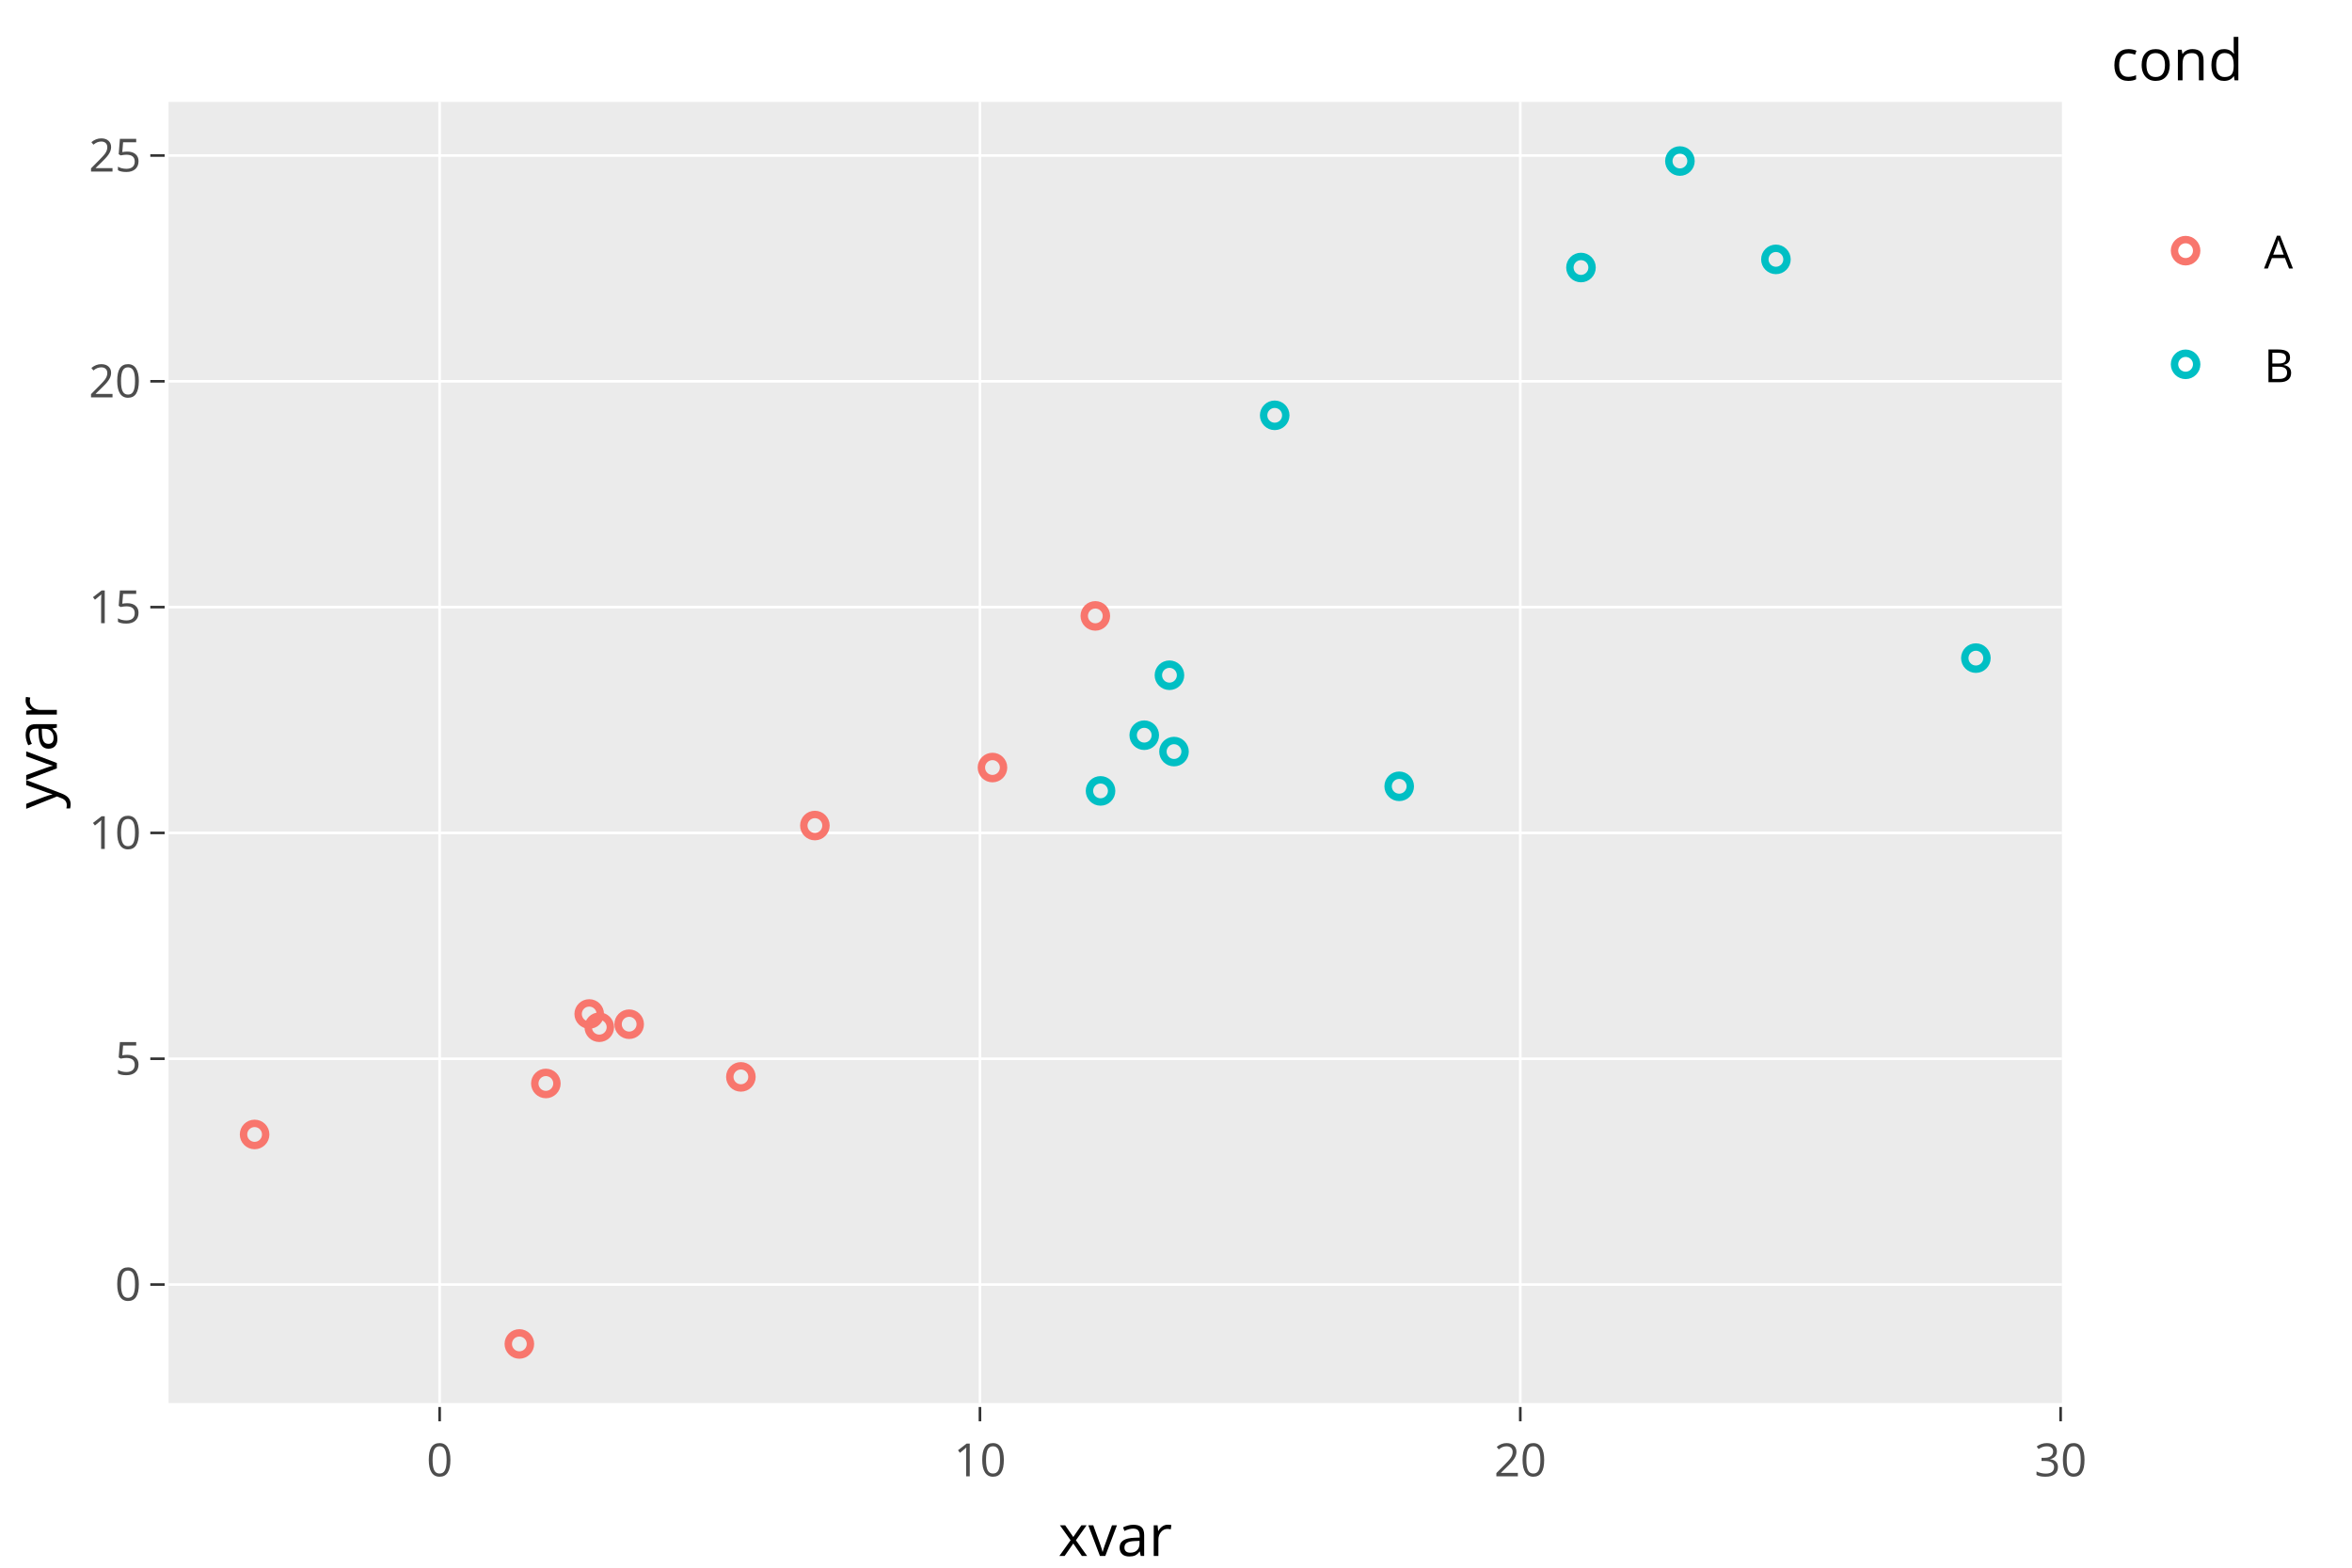
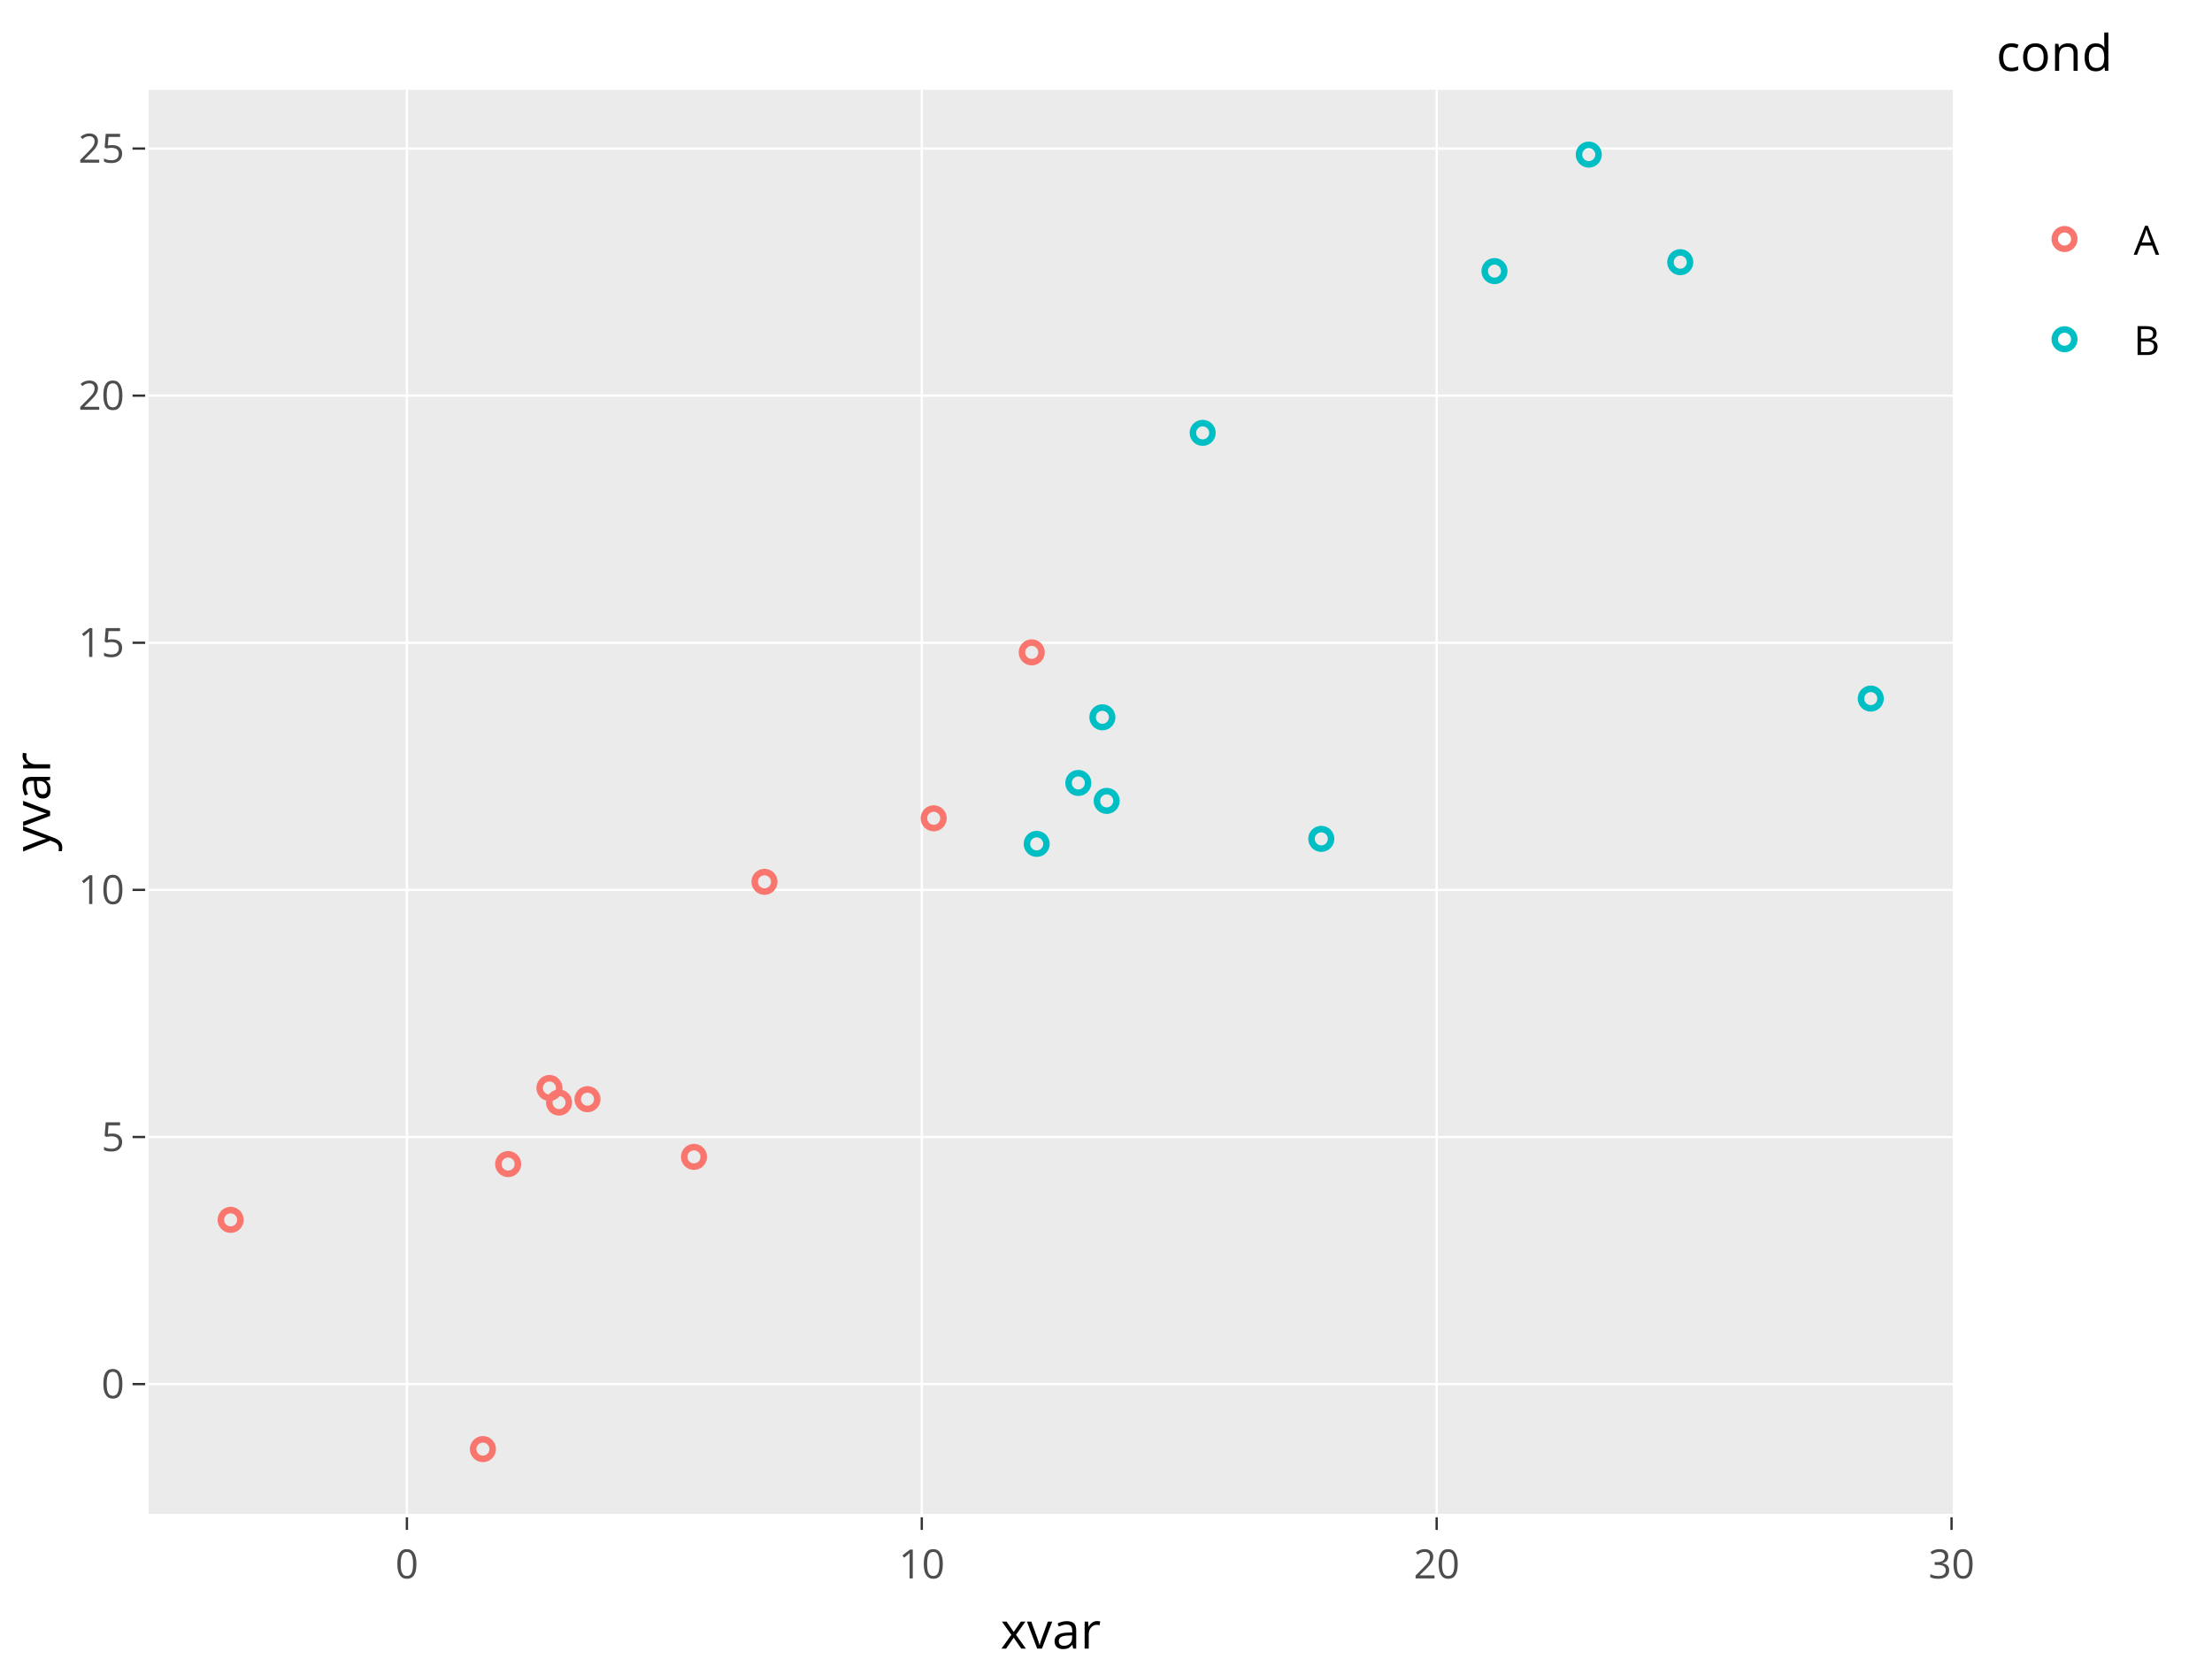
- <svg xmlns="http://www.w3.org/2000/svg" class="main-svg" width="600" height="400" viewBox="0 0 600 400">
-   <rect x="0" y="0" width="600" height="400" style="fill: rgb(255, 255, 255); fill-opacity: 1;" />
+ <svg xmlns="http://www.w3.org/2000/svg" class="main-svg" width="640" height="480" viewBox="0 0 640 480">
+   <rect x="0" y="0" width="640" height="480" style="fill: rgb(255, 255, 255); fill-opacity: 1;" />
  <defs id="defs-">
    <g class="clips">
      <clipPath id="clipxyplot" class="plotclip">
-         <rect width="483" height="332" />
+         <rect width="522" height="412" />
      </clipPath>
      <clipPath class="axesclip" id="clipx">
-         <rect x="43" y="0" width="483" height="400" />
+         <rect x="43" y="0" width="522" height="480" />
      </clipPath>
      <clipPath class="axesclip" id="clipy">
-         <rect x="0" y="26" width="600" height="332" />
+         <rect x="0" y="26" width="640" height="412" />
      </clipPath>
      <clipPath class="axesclip" id="clipxy">
-         <rect x="43" y="26" width="483" height="332" />
+         <rect x="43" y="26" width="522" height="412" />
      </clipPath>
    </g>
    <g class="gradients" />
  </defs>
  <g class="bglayer">
-     <rect class="bg" x="43" y="26" width="483" height="332" style="fill: rgb(235, 235, 235); fill-opacity: 1; stroke-width: 0;" />
+     <rect class="bg" x="43" y="26" width="522" height="412" style="fill: rgb(235, 235, 235); fill-opacity: 1; stroke-width: 0;" />
  </g>
  <g class="layer-below">
    <g class="imagelayer" />
    <g class="shapelayer" />
  </g>
  <g class="cartesianlayer">
    <g class="subplot xy">
      <g class="layer-subplot">
        <g class="shapelayer" />
        <g class="imagelayer" />
      </g>
      <g class="gridlayer">
        <g class="x">
-           <path class="xgrid crisp" d="M0,26v332" transform="translate(112.15,0)" style="stroke: rgb(255, 255, 255); stroke-opacity: 1; stroke-width: 0.664px;" />
-           <path class="xgrid crisp" d="M0,26v332" transform="translate(249.99,0)" style="stroke: rgb(255, 255, 255); stroke-opacity: 1; stroke-width: 0.664px;" />
-           <path class="xgrid crisp" d="M0,26v332" transform="translate(387.83,0)" style="stroke: rgb(255, 255, 255); stroke-opacity: 1; stroke-width: 0.664px;" />
+           <path class="xgrid crisp" d="M0,26v412" transform="translate(117.73,0)" style="stroke: rgb(255, 255, 255); stroke-opacity: 1; stroke-width: 0.664px;" />
+           <path class="xgrid crisp" d="M0,26v412" transform="translate(266.7,0)" style="stroke: rgb(255, 255, 255); stroke-opacity: 1; stroke-width: 0.664px;" />
+           <path class="xgrid crisp" d="M0,26v412" transform="translate(415.67,0)" style="stroke: rgb(255, 255, 255); stroke-opacity: 1; stroke-width: 0.664px;" />
        </g>
        <g class="y">
-           <path class="ygrid crisp" d="M43,0h483" transform="translate(0,327.75)" style="stroke: rgb(255, 255, 255); stroke-opacity: 1; stroke-width: 0.664px;" />
-           <path class="ygrid crisp" d="M43,0h483" transform="translate(0,270.14)" style="stroke: rgb(255, 255, 255); stroke-opacity: 1; stroke-width: 0.664px;" />
-           <path class="ygrid crisp" d="M43,0h483" transform="translate(0,212.52)" style="stroke: rgb(255, 255, 255); stroke-opacity: 1; stroke-width: 0.664px;" />
-           <path class="ygrid crisp" d="M43,0h483" transform="translate(0,154.91)" style="stroke: rgb(255, 255, 255); stroke-opacity: 1; stroke-width: 0.664px;" />
-           <path class="ygrid crisp" d="M43,0h483" transform="translate(0,97.29)" style="stroke: rgb(255, 255, 255); stroke-opacity: 1; stroke-width: 0.664px;" />
-           <path class="ygrid crisp" d="M43,0h483" transform="translate(0,39.68)" style="stroke: rgb(255, 255, 255); stroke-opacity: 1; stroke-width: 0.664px;" />
+           <path class="ygrid crisp" d="M43,0h522" transform="translate(0,400.46)" style="stroke: rgb(255, 255, 255); stroke-opacity: 1; stroke-width: 0.664px;" />
+           <path class="ygrid crisp" d="M43,0h522" transform="translate(0,328.97)" style="stroke: rgb(255, 255, 255); stroke-opacity: 1; stroke-width: 0.664px;" />
+           <path class="ygrid crisp" d="M43,0h522" transform="translate(0,257.47)" style="stroke: rgb(255, 255, 255); stroke-opacity: 1; stroke-width: 0.664px;" />
+           <path class="ygrid crisp" d="M43,0h522" transform="translate(0,185.97)" style="stroke: rgb(255, 255, 255); stroke-opacity: 1; stroke-width: 0.664px;" />
+           <path class="ygrid crisp" d="M43,0h522" transform="translate(0,114.47)" style="stroke: rgb(255, 255, 255); stroke-opacity: 1; stroke-width: 0.664px;" />
+           <path class="ygrid crisp" d="M43,0h522" transform="translate(0,42.98)" style="stroke: rgb(255, 255, 255); stroke-opacity: 1; stroke-width: 0.664px;" />
        </g>
      </g>
      <g class="zerolinelayer" />
      <path class="xlines-below" />
      <path class="ylines-below" />
      <g class="overlines-below" />
      <g class="xaxislayer-below" />
      <g class="yaxislayer-below" />
      <g class="overaxes-below" />
      <g class="plot" transform="translate(43, 26)" clip-path="url(#clipxyplot)">
        <g class="scatterlayer mlayer">
          <g class="trace scatter trace-vdiffr-plotly-1" style="stroke-miterlimit: 2; opacity: 1;">
            <g class="points">
-               <path class="point" transform="translate(89.49,316.91)" d="M2.83,0A2.83,2.83 0 1,1 0,-2.83A2.83,2.83 0 0,1 2.83,0Z" style="opacity: 1; stroke: rgb(248, 118, 109); stroke-opacity: 1; stroke-width: 1.89px; fill: none;" />
-               <path class="point" transform="translate(21.95,263.46)" d="M2.83,0A2.83,2.83 0 1,1 0,-2.83A2.83,2.83 0 0,1 2.83,0Z" style="opacity: 1; stroke: rgb(248, 118, 109); stroke-opacity: 1; stroke-width: 1.89px; fill: none;" />
-               <path class="point" transform="translate(96.25,250.45)" d="M2.83,0A2.83,2.83 0 1,1 0,-2.83A2.83,2.83 0 0,1 2.83,0Z" style="opacity: 1; stroke: rgb(248, 118, 109); stroke-opacity: 1; stroke-width: 1.89px; fill: none;" />
-               <path class="point" transform="translate(146,248.77)" d="M2.83,0A2.83,2.83 0 1,1 0,-2.83A2.83,2.83 0 0,1 2.83,0Z" style="opacity: 1; stroke: rgb(248, 118, 109); stroke-opacity: 1; stroke-width: 1.89px; fill: none;" />
-               <path class="point" transform="translate(109.88,236.1)" d="M2.83,0A2.83,2.83 0 1,1 0,-2.83A2.83,2.83 0 0,1 2.83,0Z" style="opacity: 1; stroke: rgb(248, 118, 109); stroke-opacity: 1; stroke-width: 1.89px; fill: none;" />
-               <path class="point" transform="translate(107.31,232.72)" d="M2.83,0A2.83,2.83 0 1,1 0,-2.83A2.83,2.83 0 0,1 2.83,0Z" style="opacity: 1; stroke: rgb(248, 118, 109); stroke-opacity: 1; stroke-width: 1.89px; fill: none;" />
-               <path class="point" transform="translate(117.5,235.33)" d="M2.83,0A2.83,2.83 0 1,1 0,-2.83A2.83,2.83 0 0,1 2.83,0Z" style="opacity: 1; stroke: rgb(248, 118, 109); stroke-opacity: 1; stroke-width: 1.89px; fill: none;" />
-               <path class="point" transform="translate(164.88,184.64)" d="M2.83,0A2.83,2.83 0 1,1 0,-2.83A2.83,2.83 0 0,1 2.83,0Z" style="opacity: 1; stroke: rgb(248, 118, 109); stroke-opacity: 1; stroke-width: 1.89px; fill: none;" />
-               <path class="point" transform="translate(236.42,131.15)" d="M2.83,0A2.83,2.83 0 1,1 0,-2.83A2.83,2.83 0 0,1 2.83,0Z" style="opacity: 1; stroke: rgb(248, 118, 109); stroke-opacity: 1; stroke-width: 1.89px; fill: none;" />
-               <path class="point" transform="translate(210.18,169.84)" d="M2.83,0A2.83,2.83 0 1,1 0,-2.83A2.83,2.83 0 0,1 2.83,0Z" style="opacity: 1; stroke: rgb(248, 118, 109); stroke-opacity: 1; stroke-width: 1.89px; fill: none;" />
+               <path class="point" transform="translate(96.72,393.27)" d="M2.83,0A2.83,2.83 0 1,1 0,-2.83A2.83,2.83 0 0,1 2.83,0Z" style="opacity: 1; stroke: rgb(248, 118, 109); stroke-opacity: 1; stroke-width: 1.89px; fill: none;" />
+               <path class="point" transform="translate(23.73,326.94)" d="M2.83,0A2.83,2.83 0 1,1 0,-2.83A2.83,2.83 0 0,1 2.83,0Z" style="opacity: 1; stroke: rgb(248, 118, 109); stroke-opacity: 1; stroke-width: 1.89px; fill: none;" />
+               <path class="point" transform="translate(104.02,310.8)" d="M2.83,0A2.83,2.83 0 1,1 0,-2.83A2.83,2.83 0 0,1 2.83,0Z" style="opacity: 1; stroke: rgb(248, 118, 109); stroke-opacity: 1; stroke-width: 1.89px; fill: none;" />
+               <path class="point" transform="translate(157.79,308.72)" d="M2.83,0A2.83,2.83 0 1,1 0,-2.83A2.83,2.83 0 0,1 2.83,0Z" style="opacity: 1; stroke: rgb(248, 118, 109); stroke-opacity: 1; stroke-width: 1.89px; fill: none;" />
+               <path class="point" transform="translate(118.75,293)" d="M2.83,0A2.83,2.83 0 1,1 0,-2.83A2.83,2.83 0 0,1 2.83,0Z" style="opacity: 1; stroke: rgb(248, 118, 109); stroke-opacity: 1; stroke-width: 1.89px; fill: none;" />
+               <path class="point" transform="translate(115.97,288.79)" d="M2.83,0A2.83,2.83 0 1,1 0,-2.83A2.83,2.83 0 0,1 2.83,0Z" style="opacity: 1; stroke: rgb(248, 118, 109); stroke-opacity: 1; stroke-width: 1.89px; fill: none;" />
+               <path class="point" transform="translate(126.98,292.03)" d="M2.83,0A2.83,2.83 0 1,1 0,-2.83A2.83,2.83 0 0,1 2.83,0Z" style="opacity: 1; stroke: rgb(248, 118, 109); stroke-opacity: 1; stroke-width: 1.89px; fill: none;" />
+               <path class="point" transform="translate(178.19,229.14)" d="M2.83,0A2.83,2.83 0 1,1 0,-2.83A2.83,2.83 0 0,1 2.83,0Z" style="opacity: 1; stroke: rgb(248, 118, 109); stroke-opacity: 1; stroke-width: 1.89px; fill: none;" />
+               <path class="point" transform="translate(255.51,162.75)" d="M2.83,0A2.83,2.83 0 1,1 0,-2.83A2.83,2.83 0 0,1 2.83,0Z" style="opacity: 1; stroke: rgb(248, 118, 109); stroke-opacity: 1; stroke-width: 1.89px; fill: none;" />
+               <path class="point" transform="translate(227.15,210.76)" d="M2.83,0A2.83,2.83 0 1,1 0,-2.83A2.83,2.83 0 0,1 2.83,0Z" style="opacity: 1; stroke: rgb(248, 118, 109); stroke-opacity: 1; stroke-width: 1.89px; fill: none;" />
            </g>
          </g>
          <g class="trace scatter trace-vdiffr-plotly-2" style="stroke-miterlimit: 2; opacity: 1;">
            <g class="points">
-               <path class="point" transform="translate(248.9,161.59)" d="M2.83,0A2.83,2.83 0 1,1 0,-2.83A2.83,2.83 0 0,1 2.83,0Z" style="opacity: 1; stroke: rgb(0, 191, 196); stroke-opacity: 1; stroke-width: 1.89px; fill: none;" />
-               <path class="point" transform="translate(237.75,175.8)" d="M2.83,0A2.83,2.83 0 1,1 0,-2.83A2.83,2.83 0 0,1 2.83,0Z" style="opacity: 1; stroke: rgb(0, 191, 196); stroke-opacity: 1; stroke-width: 1.89px; fill: none;" />
-               <path class="point" transform="translate(255.33,146.29)" d="M2.83,0A2.83,2.83 0 1,1 0,-2.83A2.83,2.83 0 0,1 2.83,0Z" style="opacity: 1; stroke: rgb(0, 191, 196); stroke-opacity: 1; stroke-width: 1.89px; fill: none;" />
-               <path class="point" transform="translate(256.49,165.77)" d="M2.83,0A2.83,2.83 0 1,1 0,-2.83A2.83,2.83 0 0,1 2.83,0Z" style="opacity: 1; stroke: rgb(0, 191, 196); stroke-opacity: 1; stroke-width: 1.89px; fill: none;" />
-               <path class="point" transform="translate(282.18,79.97)" d="M2.83,0A2.83,2.83 0 1,1 0,-2.83A2.83,2.83 0 0,1 2.83,0Z" style="opacity: 1; stroke: rgb(0, 191, 196); stroke-opacity: 1; stroke-width: 1.89px; fill: none;" />
-               <path class="point" transform="translate(461.05,141.92)" d="M2.83,0A2.83,2.83 0 1,1 0,-2.83A2.83,2.83 0 0,1 2.83,0Z" style="opacity: 1; stroke: rgb(0, 191, 196); stroke-opacity: 1; stroke-width: 1.89px; fill: none;" />
-               <path class="point" transform="translate(313.94,174.63)" d="M2.83,0A2.83,2.83 0 1,1 0,-2.83A2.83,2.83 0 0,1 2.83,0Z" style="opacity: 1; stroke: rgb(0, 191, 196); stroke-opacity: 1; stroke-width: 1.89px; fill: none;" />
-               <path class="point" transform="translate(410.04,40.18)" d="M2.83,0A2.83,2.83 0 1,1 0,-2.83A2.83,2.83 0 0,1 2.83,0Z" style="opacity: 1; stroke: rgb(0, 191, 196); stroke-opacity: 1; stroke-width: 1.89px; fill: none;" />
-               <path class="point" transform="translate(385.55,15.09)" d="M2.83,0A2.83,2.83 0 1,1 0,-2.83A2.83,2.83 0 0,1 2.83,0Z" style="opacity: 1; stroke: rgb(0, 191, 196); stroke-opacity: 1; stroke-width: 1.89px; fill: none;" />
-               <path class="point" transform="translate(360.31,42.26)" d="M2.83,0A2.83,2.83 0 1,1 0,-2.83A2.83,2.83 0 0,1 2.83,0Z" style="opacity: 1; stroke: rgb(0, 191, 196); stroke-opacity: 1; stroke-width: 1.89px; fill: none;" />
+               <path class="point" transform="translate(268.99,200.53)" d="M2.83,0A2.83,2.83 0 1,1 0,-2.83A2.83,2.83 0 0,1 2.83,0Z" style="opacity: 1; stroke: rgb(0, 191, 196); stroke-opacity: 1; stroke-width: 1.89px; fill: none;" />
+               <path class="point" transform="translate(256.95,218.16)" d="M2.83,0A2.83,2.83 0 1,1 0,-2.83A2.83,2.83 0 0,1 2.83,0Z" style="opacity: 1; stroke: rgb(0, 191, 196); stroke-opacity: 1; stroke-width: 1.89px; fill: none;" />
+               <path class="point" transform="translate(275.95,181.54)" d="M2.83,0A2.83,2.83 0 1,1 0,-2.83A2.83,2.83 0 0,1 2.83,0Z" style="opacity: 1; stroke: rgb(0, 191, 196); stroke-opacity: 1; stroke-width: 1.89px; fill: none;" />
+               <path class="point" transform="translate(277.2,205.72)" d="M2.83,0A2.83,2.83 0 1,1 0,-2.83A2.83,2.83 0 0,1 2.83,0Z" style="opacity: 1; stroke: rgb(0, 191, 196); stroke-opacity: 1; stroke-width: 1.89px; fill: none;" />
+               <path class="point" transform="translate(304.97,99.24)" d="M2.83,0A2.83,2.83 0 1,1 0,-2.83A2.83,2.83 0 0,1 2.83,0Z" style="opacity: 1; stroke: rgb(0, 191, 196); stroke-opacity: 1; stroke-width: 1.89px; fill: none;" />
+               <path class="point" transform="translate(498.27,176.12)" d="M2.83,0A2.83,2.83 0 1,1 0,-2.83A2.83,2.83 0 0,1 2.83,0Z" style="opacity: 1; stroke: rgb(0, 191, 196); stroke-opacity: 1; stroke-width: 1.89px; fill: none;" />
+               <path class="point" transform="translate(339.29,216.71)" d="M2.83,0A2.83,2.83 0 1,1 0,-2.83A2.83,2.83 0 0,1 2.83,0Z" style="opacity: 1; stroke: rgb(0, 191, 196); stroke-opacity: 1; stroke-width: 1.89px; fill: none;" />
+               <path class="point" transform="translate(443.15,49.86)" d="M2.83,0A2.83,2.83 0 1,1 0,-2.83A2.83,2.83 0 0,1 2.83,0Z" style="opacity: 1; stroke: rgb(0, 191, 196); stroke-opacity: 1; stroke-width: 1.89px; fill: none;" />
+               <path class="point" transform="translate(416.68,18.73)" d="M2.83,0A2.83,2.83 0 1,1 0,-2.83A2.83,2.83 0 0,1 2.83,0Z" style="opacity: 1; stroke: rgb(0, 191, 196); stroke-opacity: 1; stroke-width: 1.89px; fill: none;" />
+               <path class="point" transform="translate(389.4,52.44)" d="M2.83,0A2.83,2.83 0 1,1 0,-2.83A2.83,2.83 0 0,1 2.83,0Z" style="opacity: 1; stroke: rgb(0, 191, 196); stroke-opacity: 1; stroke-width: 1.89px; fill: none;" />
            </g>
          </g>
        </g>
      </g>
      <g class="overplot" />
      <path class="xlines-above crisp" d="" style="fill: none; stroke-width: 1px; stroke: rgb(0, 0, 0); stroke-opacity: 0;" />
      <path class="ylines-above crisp" d="" style="fill: none; stroke-width: 1px; stroke: rgb(0, 0, 0); stroke-opacity: 0;" />
      <g class="overlines-above" />
      <g class="xaxislayer-above">
-         <path class="xtick ticks crisp" d="M0,359v3.653" transform="translate(112.15,0)" style="stroke: rgb(51, 51, 51); stroke-opacity: 1; stroke-width: 0.664px;" />
-         <path class="xtick ticks crisp" d="M0,359v3.653" transform="translate(249.99,0)" style="stroke: rgb(51, 51, 51); stroke-opacity: 1; stroke-width: 0.664px;" />
-         <path class="xtick ticks crisp" d="M0,359v3.653" transform="translate(387.83,0)" style="stroke: rgb(51, 51, 51); stroke-opacity: 1; stroke-width: 0.664px;" />
-         <path class="xtick ticks crisp" d="M0,359v3.653" transform="translate(525.67,0)" style="stroke: rgb(51, 51, 51); stroke-opacity: 1; stroke-width: 0.664px;" />
-         <g class="xtick">
-           <text text-anchor="middle" x="0" y="376.68" transform="translate(112.15,0)" style="font-family: 'Open Sans', verdana, arial, sans-serif; font-size: 11.69px; fill: rgb(77, 77, 77); fill-opacity: 1; white-space: pre;">0</text>
-         </g>
-         <g class="xtick">
-           <text text-anchor="middle" x="0" y="376.68" transform="translate(249.99,0)" style="font-family: 'Open Sans', verdana, arial, sans-serif; font-size: 11.69px; fill: rgb(77, 77, 77); fill-opacity: 1; white-space: pre;">10</text>
-         </g>
-         <g class="xtick">
-           <text text-anchor="middle" x="0" y="376.68" transform="translate(387.83,0)" style="font-family: 'Open Sans', verdana, arial, sans-serif; font-size: 11.69px; fill: rgb(77, 77, 77); fill-opacity: 1; white-space: pre;">20</text>
-         </g>
-         <g class="xtick">
-           <text text-anchor="middle" x="0" y="376.68" transform="translate(525.67,0)" style="font-family: 'Open Sans', verdana, arial, sans-serif; font-size: 11.69px; fill: rgb(77, 77, 77); fill-opacity: 1; white-space: pre;">30</text>
+         <path class="xtick ticks crisp" d="M0,439v3.653" transform="translate(117.73,0)" style="stroke: rgb(51, 51, 51); stroke-opacity: 1; stroke-width: 0.664px;" />
+         <path class="xtick ticks crisp" d="M0,439v3.653" transform="translate(266.7,0)" style="stroke: rgb(51, 51, 51); stroke-opacity: 1; stroke-width: 0.664px;" />
+         <path class="xtick ticks crisp" d="M0,439v3.653" transform="translate(415.67,0)" style="stroke: rgb(51, 51, 51); stroke-opacity: 1; stroke-width: 0.664px;" />
+         <path class="xtick ticks crisp" d="M0,439v3.653" transform="translate(564.64,0)" style="stroke: rgb(51, 51, 51); stroke-opacity: 1; stroke-width: 0.664px;" />
+         <g class="xtick">
+           <text text-anchor="middle" x="0" y="456.68" transform="translate(117.73,0)" style="font-family: 'Open Sans', verdana, arial, sans-serif; font-size: 11.69px; fill: rgb(77, 77, 77); fill-opacity: 1; white-space: pre;">0</text>
+         </g>
+         <g class="xtick">
+           <text text-anchor="middle" x="0" y="456.68" transform="translate(266.7,0)" style="font-family: 'Open Sans', verdana, arial, sans-serif; font-size: 11.69px; fill: rgb(77, 77, 77); fill-opacity: 1; white-space: pre;">10</text>
+         </g>
+         <g class="xtick">
+           <text text-anchor="middle" x="0" y="456.68" transform="translate(415.67,0)" style="font-family: 'Open Sans', verdana, arial, sans-serif; font-size: 11.69px; fill: rgb(77, 77, 77); fill-opacity: 1; white-space: pre;">20</text>
+         </g>
+         <g class="xtick">
+           <text text-anchor="middle" x="0" y="456.68" transform="translate(564.64,0)" style="font-family: 'Open Sans', verdana, arial, sans-serif; font-size: 11.69px; fill: rgb(77, 77, 77); fill-opacity: 1; white-space: pre;">30</text>
        </g>
      </g>
      <g class="yaxislayer-above">
-         <path class="ytick ticks crisp" d="M42,0h-3.653" transform="translate(0,327.75)" style="stroke: rgb(51, 51, 51); stroke-opacity: 1; stroke-width: 0.664px;" />
-         <path class="ytick ticks crisp" d="M42,0h-3.653" transform="translate(0,270.14)" style="stroke: rgb(51, 51, 51); stroke-opacity: 1; stroke-width: 0.664px;" />
-         <path class="ytick ticks crisp" d="M42,0h-3.653" transform="translate(0,212.52)" style="stroke: rgb(51, 51, 51); stroke-opacity: 1; stroke-width: 0.664px;" />
-         <path class="ytick ticks crisp" d="M42,0h-3.653" transform="translate(0,154.91)" style="stroke: rgb(51, 51, 51); stroke-opacity: 1; stroke-width: 0.664px;" />
-         <path class="ytick ticks crisp" d="M42,0h-3.653" transform="translate(0,97.29)" style="stroke: rgb(51, 51, 51); stroke-opacity: 1; stroke-width: 0.664px;" />
-         <path class="ytick ticks crisp" d="M42,0h-3.653" transform="translate(0,39.68)" style="stroke: rgb(51, 51, 51); stroke-opacity: 1; stroke-width: 0.664px;" />
-         <g class="ytick">
-           <text text-anchor="end" x="36.009" y="4.091" transform="translate(0,327.75)" style="font-family: 'Open Sans', verdana, arial, sans-serif; font-size: 11.69px; fill: rgb(77, 77, 77); fill-opacity: 1; white-space: pre;">0</text>
-         </g>
-         <g class="ytick">
-           <text text-anchor="end" x="36.009" y="4.091" transform="translate(0,270.14)" style="font-family: 'Open Sans', verdana, arial, sans-serif; font-size: 11.69px; fill: rgb(77, 77, 77); fill-opacity: 1; white-space: pre;">5</text>
-         </g>
-         <g class="ytick">
-           <text text-anchor="end" x="36.009" y="4.091" transform="translate(0,212.52)" style="font-family: 'Open Sans', verdana, arial, sans-serif; font-size: 11.69px; fill: rgb(77, 77, 77); fill-opacity: 1; white-space: pre;">10</text>
-         </g>
-         <g class="ytick">
-           <text text-anchor="end" x="36.009" y="4.091" transform="translate(0,154.91)" style="font-family: 'Open Sans', verdana, arial, sans-serif; font-size: 11.69px; fill: rgb(77, 77, 77); fill-opacity: 1; white-space: pre;">15</text>
-         </g>
-         <g class="ytick">
-           <text text-anchor="end" x="36.009" y="4.091" transform="translate(0,97.29)" style="font-family: 'Open Sans', verdana, arial, sans-serif; font-size: 11.69px; fill: rgb(77, 77, 77); fill-opacity: 1; white-space: pre;">20</text>
-         </g>
-         <g class="ytick">
-           <text text-anchor="end" x="36.009" y="4.091" transform="translate(0,39.68)" style="font-family: 'Open Sans', verdana, arial, sans-serif; font-size: 11.69px; fill: rgb(77, 77, 77); fill-opacity: 1; white-space: pre;">25</text>
+         <path class="ytick ticks crisp" d="M42,0h-3.653" transform="translate(0,400.46)" style="stroke: rgb(51, 51, 51); stroke-opacity: 1; stroke-width: 0.664px;" />
+         <path class="ytick ticks crisp" d="M42,0h-3.653" transform="translate(0,328.97)" style="stroke: rgb(51, 51, 51); stroke-opacity: 1; stroke-width: 0.664px;" />
+         <path class="ytick ticks crisp" d="M42,0h-3.653" transform="translate(0,257.47)" style="stroke: rgb(51, 51, 51); stroke-opacity: 1; stroke-width: 0.664px;" />
+         <path class="ytick ticks crisp" d="M42,0h-3.653" transform="translate(0,185.97)" style="stroke: rgb(51, 51, 51); stroke-opacity: 1; stroke-width: 0.664px;" />
+         <path class="ytick ticks crisp" d="M42,0h-3.653" transform="translate(0,114.47)" style="stroke: rgb(51, 51, 51); stroke-opacity: 1; stroke-width: 0.664px;" />
+         <path class="ytick ticks crisp" d="M42,0h-3.653" transform="translate(0,42.98)" style="stroke: rgb(51, 51, 51); stroke-opacity: 1; stroke-width: 0.664px;" />
+         <g class="ytick">
+           <text text-anchor="end" x="36.009" y="4.091" transform="translate(0,400.46)" style="font-family: 'Open Sans', verdana, arial, sans-serif; font-size: 11.69px; fill: rgb(77, 77, 77); fill-opacity: 1; white-space: pre;">0</text>
+         </g>
+         <g class="ytick">
+           <text text-anchor="end" x="36.009" y="4.091" transform="translate(0,328.97)" style="font-family: 'Open Sans', verdana, arial, sans-serif; font-size: 11.69px; fill: rgb(77, 77, 77); fill-opacity: 1; white-space: pre;">5</text>
+         </g>
+         <g class="ytick">
+           <text text-anchor="end" x="36.009" y="4.091" transform="translate(0,257.47)" style="font-family: 'Open Sans', verdana, arial, sans-serif; font-size: 11.69px; fill: rgb(77, 77, 77); fill-opacity: 1; white-space: pre;">10</text>
+         </g>
+         <g class="ytick">
+           <text text-anchor="end" x="36.009" y="4.091" transform="translate(0,185.97)" style="font-family: 'Open Sans', verdana, arial, sans-serif; font-size: 11.69px; fill: rgb(77, 77, 77); fill-opacity: 1; white-space: pre;">15</text>
+         </g>
+         <g class="ytick">
+           <text text-anchor="end" x="36.009" y="4.091" transform="translate(0,114.47)" style="font-family: 'Open Sans', verdana, arial, sans-serif; font-size: 11.69px; fill: rgb(77, 77, 77); fill-opacity: 1; white-space: pre;">20</text>
+         </g>
+         <g class="ytick">
+           <text text-anchor="end" x="36.009" y="4.091" transform="translate(0,42.98)" style="font-family: 'Open Sans', verdana, arial, sans-serif; font-size: 11.69px; fill: rgb(77, 77, 77); fill-opacity: 1; white-space: pre;">25</text>
        </g>
      </g>
      <g class="overaxes-above" />
    </g>
  </g>
  <g class="polarlayer" />
  <g class="ternarylayer" />
  <g class="geolayer" />
  <g class="pielayer" />
  <g class="glimages" />
  <defs id="topdefs-">
    <g class="clips" />
    <clipPath id="legend">
      <rect width="53.22" height="58.22" x="1.89" y="1.89" />
    </clipPath>
  </defs>
  <g class="layer-above">
    <g class="imagelayer" />
    <g class="shapelayer">
-       <path data-index="0" fill-rule="evenodd" d="M43,358H526V26H43Z" style="opacity: 1; stroke: rgb(0, 0, 0); stroke-opacity: 0; fill: rgb(0, 0, 0); fill-opacity: 0; stroke-width: 0px;" />
+       <path data-index="0" fill-rule="evenodd" d="M43,438H565V26H43Z" style="opacity: 1; stroke: rgb(0, 0, 0); stroke-opacity: 0; fill: rgb(0, 0, 0); fill-opacity: 0; stroke-width: 0px;" />
    </g>
  </g>
  <g class="infolayer">
-     <g class="legend" pointer-events="all" transform="translate(535.66, 47.56693)">
+     <g class="legend" pointer-events="all" transform="translate(575.44, 52.76378)">
      <rect class="bg" shape-rendering="crispEdges" style="stroke: rgb(0, 0, 0); stroke-opacity: 0; fill: rgb(255, 255, 255); fill-opacity: 1; stroke-width: 1.89px;" width="55.11" height="60.11" x="0.945" y="0.945" />
      <g class="scrollbox" transform="translate(0, 0)" clip-path="url(#legend)">
        <g class="groups" transform="translate(0, 0)">
          <g class="traces" transform="translate(1.889764, 16.38976)" style="opacity: 1;">
            <g class="layers" style="opacity: 1;">
              <g class="legendfill" />
              <g class="legendlines" />
              <g class="legendsymbols">
                <g class="legendpoints">
                  <path class="scatterpts" transform="translate(20,0)" d="M2.83,0A2.83,2.83 0 1,1 0,-2.83A2.83,2.83 0 0,1 2.83,0Z" style="opacity: 1; stroke: rgb(248, 118, 109); stroke-opacity: 1; stroke-width: 1.89px; fill: none;" />
                </g>
              </g>
            </g>
            <text class="legendtext user-select-none" text-anchor="start" x="40" y="4.559" style="font-family: 'Open Sans', verdana, arial, sans-serif; font-size: 11.69px; fill: rgb(0, 0, 0); fill-opacity: 1; white-space: pre;">A</text>
            <rect class="legendtoggle" pointer-events="all" style="cursor: pointer; fill: rgb(0, 0, 0); fill-opacity: 0;" x="0" y="-9.5" width="97" height="19" />
          </g>
        </g>
        <g class="groups" transform="translate(0, 10)">
          <g class="traces" transform="translate(1.889764, 35.38976)" style="opacity: 1;">
            <g class="layers" style="opacity: 1;">
              <g class="legendfill" />
              <g class="legendlines" />
              <g class="legendsymbols">
                <g class="legendpoints">
                  <path class="scatterpts" transform="translate(20,0)" d="M2.83,0A2.83,2.83 0 1,1 0,-2.83A2.83,2.83 0 0,1 2.83,0Z" style="opacity: 1; stroke: rgb(0, 191, 196); stroke-opacity: 1; stroke-width: 1.89px; fill: none;" />
                </g>
              </g>
            </g>
            <text class="legendtext user-select-none" text-anchor="start" x="40" y="4.559" style="font-family: 'Open Sans', verdana, arial, sans-serif; font-size: 11.69px; fill: rgb(0, 0, 0); fill-opacity: 1; white-space: pre;">B</text>
            <rect class="legendtoggle" pointer-events="all" x="0" y="-9.5" width="97" height="19" style="cursor: pointer; fill: rgb(0, 0, 0); fill-opacity: 0;" />
          </g>
        </g>
      </g>
      <rect class="scrollbar" rx="20" ry="3" width="0" height="0" style="fill: rgb(128, 139, 164); fill-opacity: 1;" x="0" y="0" />
    </g>
    <g class="g-gtitle" />
    <g class="g-xtitle" transform="translate(0,-14.83562)">
-       <text class="xtitle" x="284.5" y="411.836" text-anchor="middle" style="font-family: 'Open Sans', verdana, arial, sans-serif; font-size: 14.61px; fill: rgb(0, 0, 0); opacity: 1; font-weight: normal; white-space: pre;">xvar</text>
+       <text class="xtitle" x="304" y="491.836" text-anchor="middle" style="font-family: 'Open Sans', verdana, arial, sans-serif; font-size: 14.61px; fill: rgb(0, 0, 0); opacity: 1; font-weight: normal; white-space: pre;">xvar</text>
    </g>
    <g class="g-ytitle" transform="translate(10.72363,0)">
-       <text class="ytitle" transform="rotate(-90,3.776256,192)" x="3.776" y="192" text-anchor="middle" style="font-family: 'Open Sans', verdana, arial, sans-serif; font-size: 14.61px; fill: rgb(0, 0, 0); opacity: 1; font-weight: normal; white-space: pre;">yvar</text>
+       <text class="ytitle" transform="rotate(-90,3.776256,232)" x="3.776" y="232" text-anchor="middle" style="font-family: 'Open Sans', verdana, arial, sans-serif; font-size: 14.61px; fill: rgb(0, 0, 0); opacity: 1; font-weight: normal; white-space: pre;">yvar</text>
    </g>
    <g class="annotation" data-index="0" style="opacity: 1;">
-       <g class="annotation-text-g" transform="rotate(0,555.16,15)">
-         <g class="cursor-pointer" transform="translate(536, 4)">
+       <g class="annotation-text-g" transform="rotate(0,594.94,15)">
+         <g class="cursor-pointer" transform="translate(575, 4)">
          <rect class="bg" x="0.5" y="0.5" width="38" height="21" style="stroke-width: 1px; stroke: rgb(0, 0, 0); stroke-opacity: 0; fill: rgb(0, 0, 0); fill-opacity: 0;" />
          <text class="annotation-text" text-anchor="middle" x="19.406" y="16.5" style="font-family: 'Open Sans', verdana, arial, sans-serif; font-size: 14.612px; fill: rgb(0, 0, 0); fill-opacity: 1; white-space: pre;">cond</text>
        </g>
      </g>
    </g>
  </g>
</svg>
